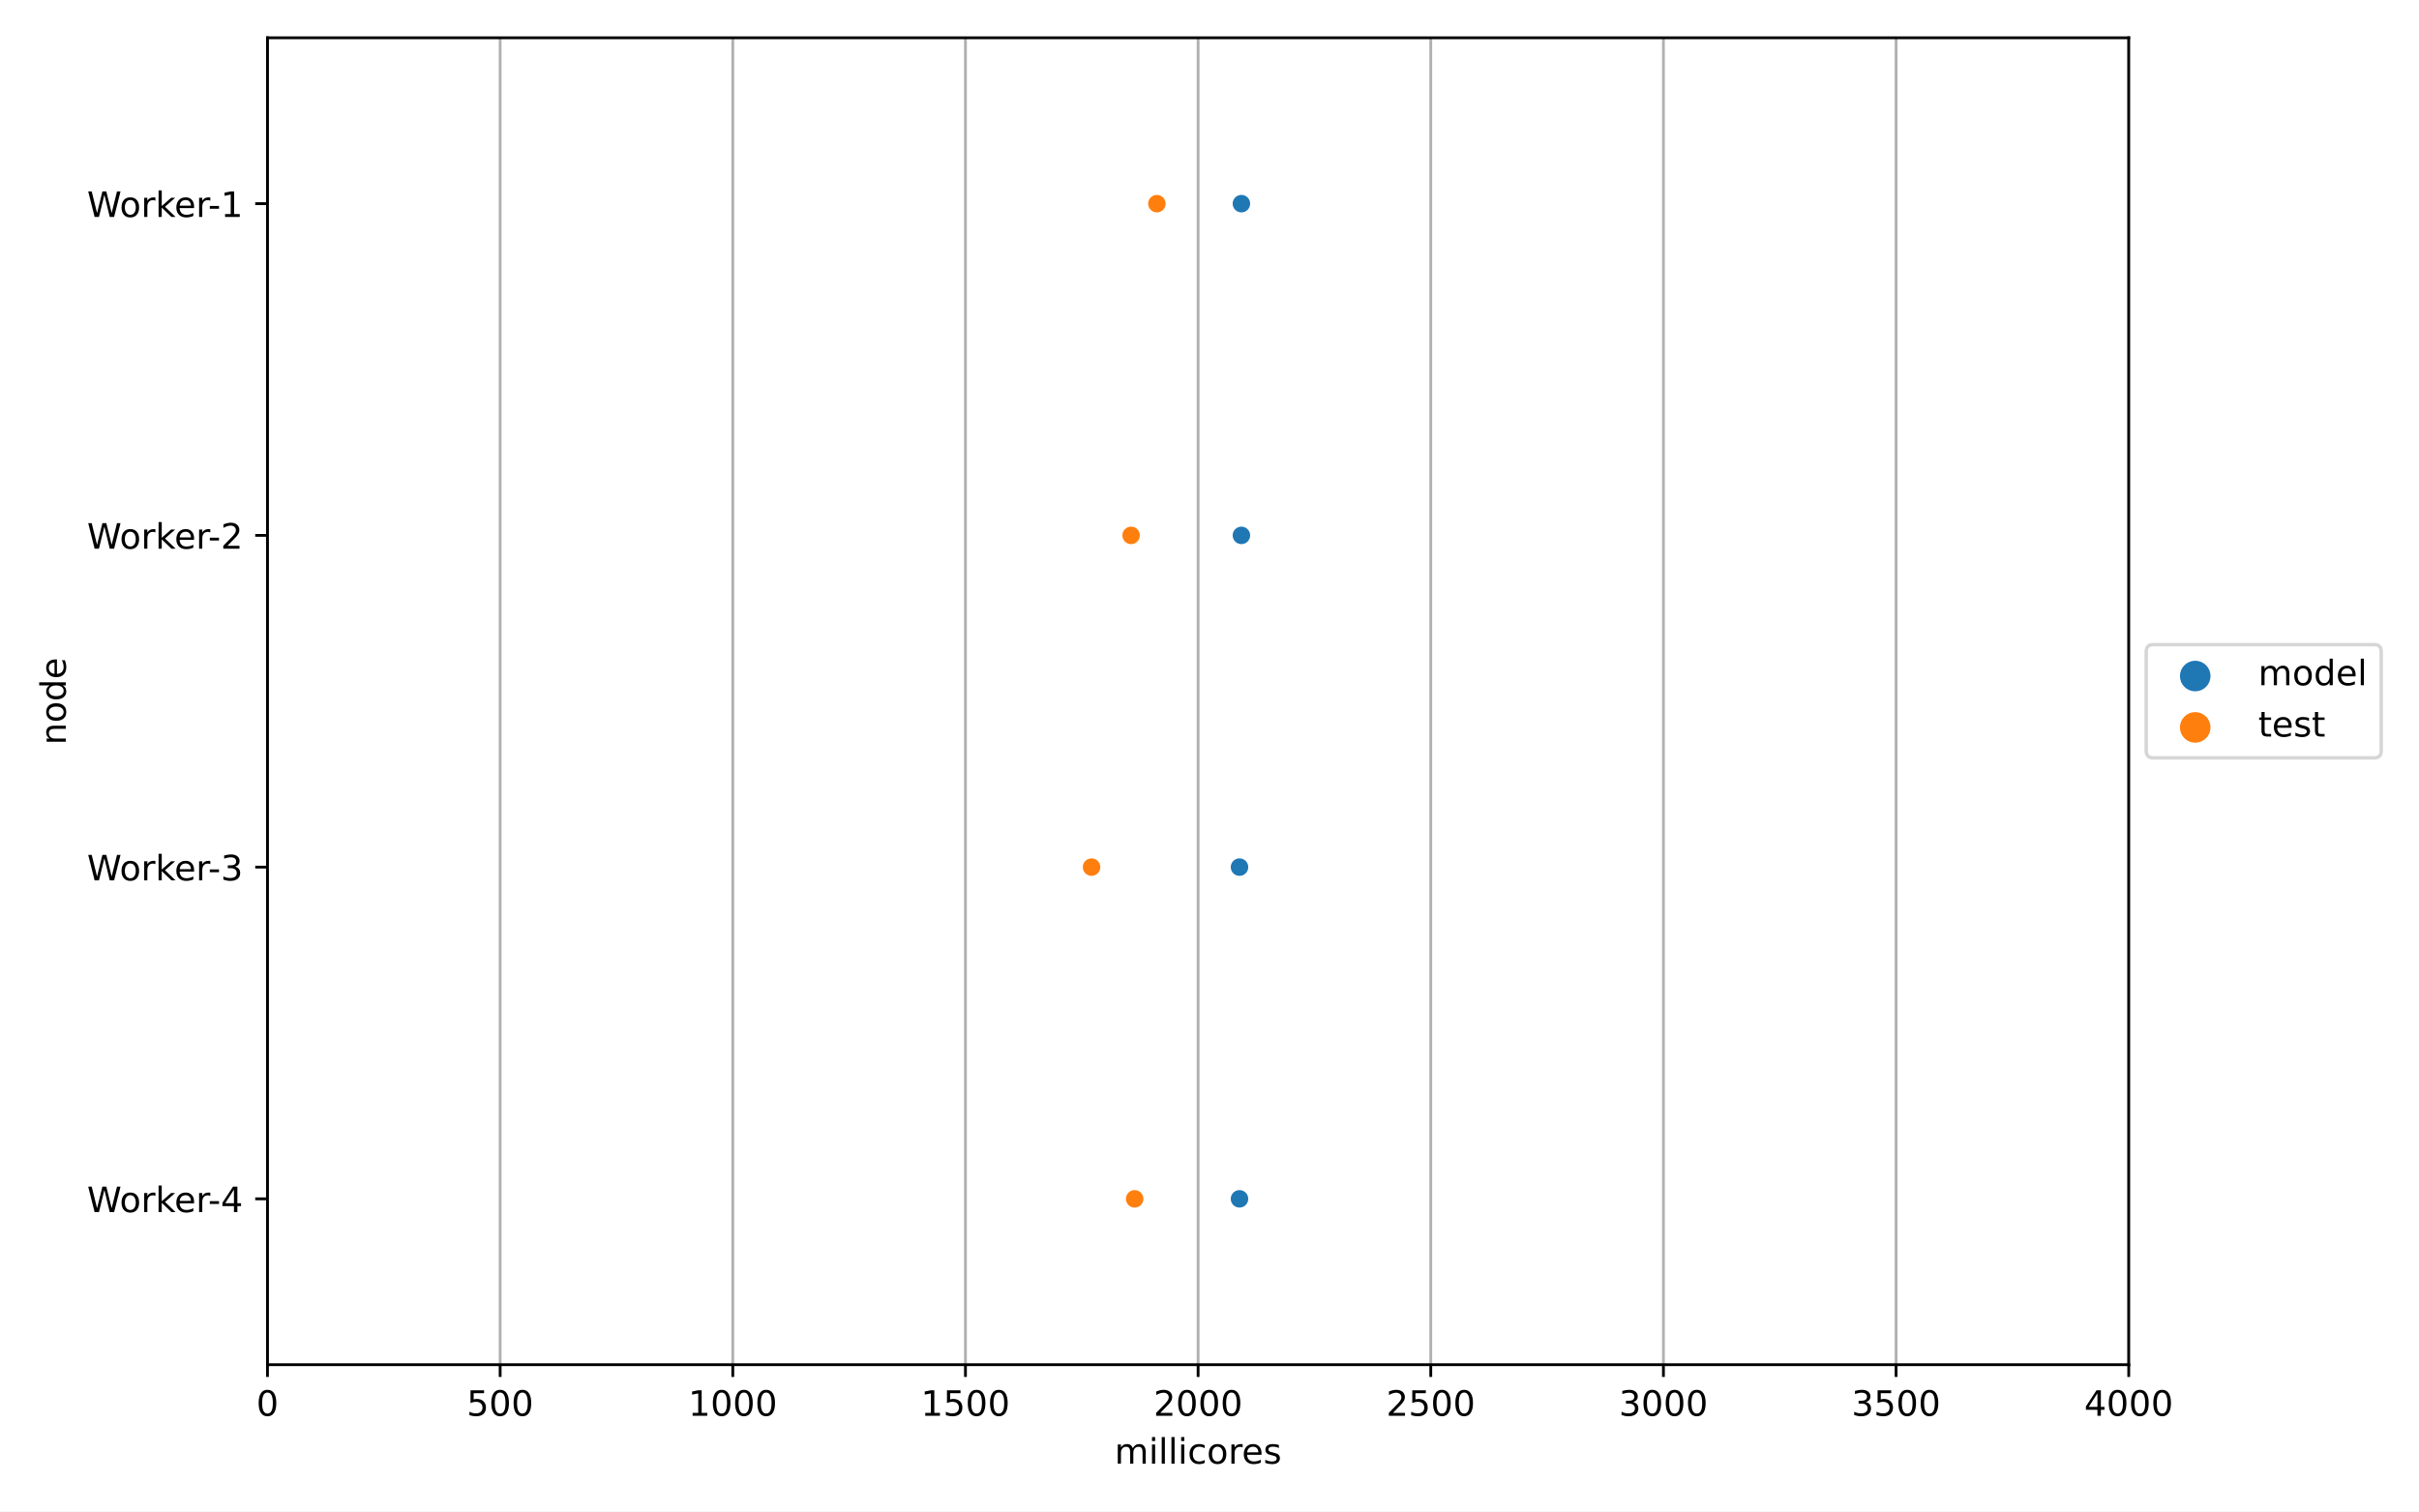
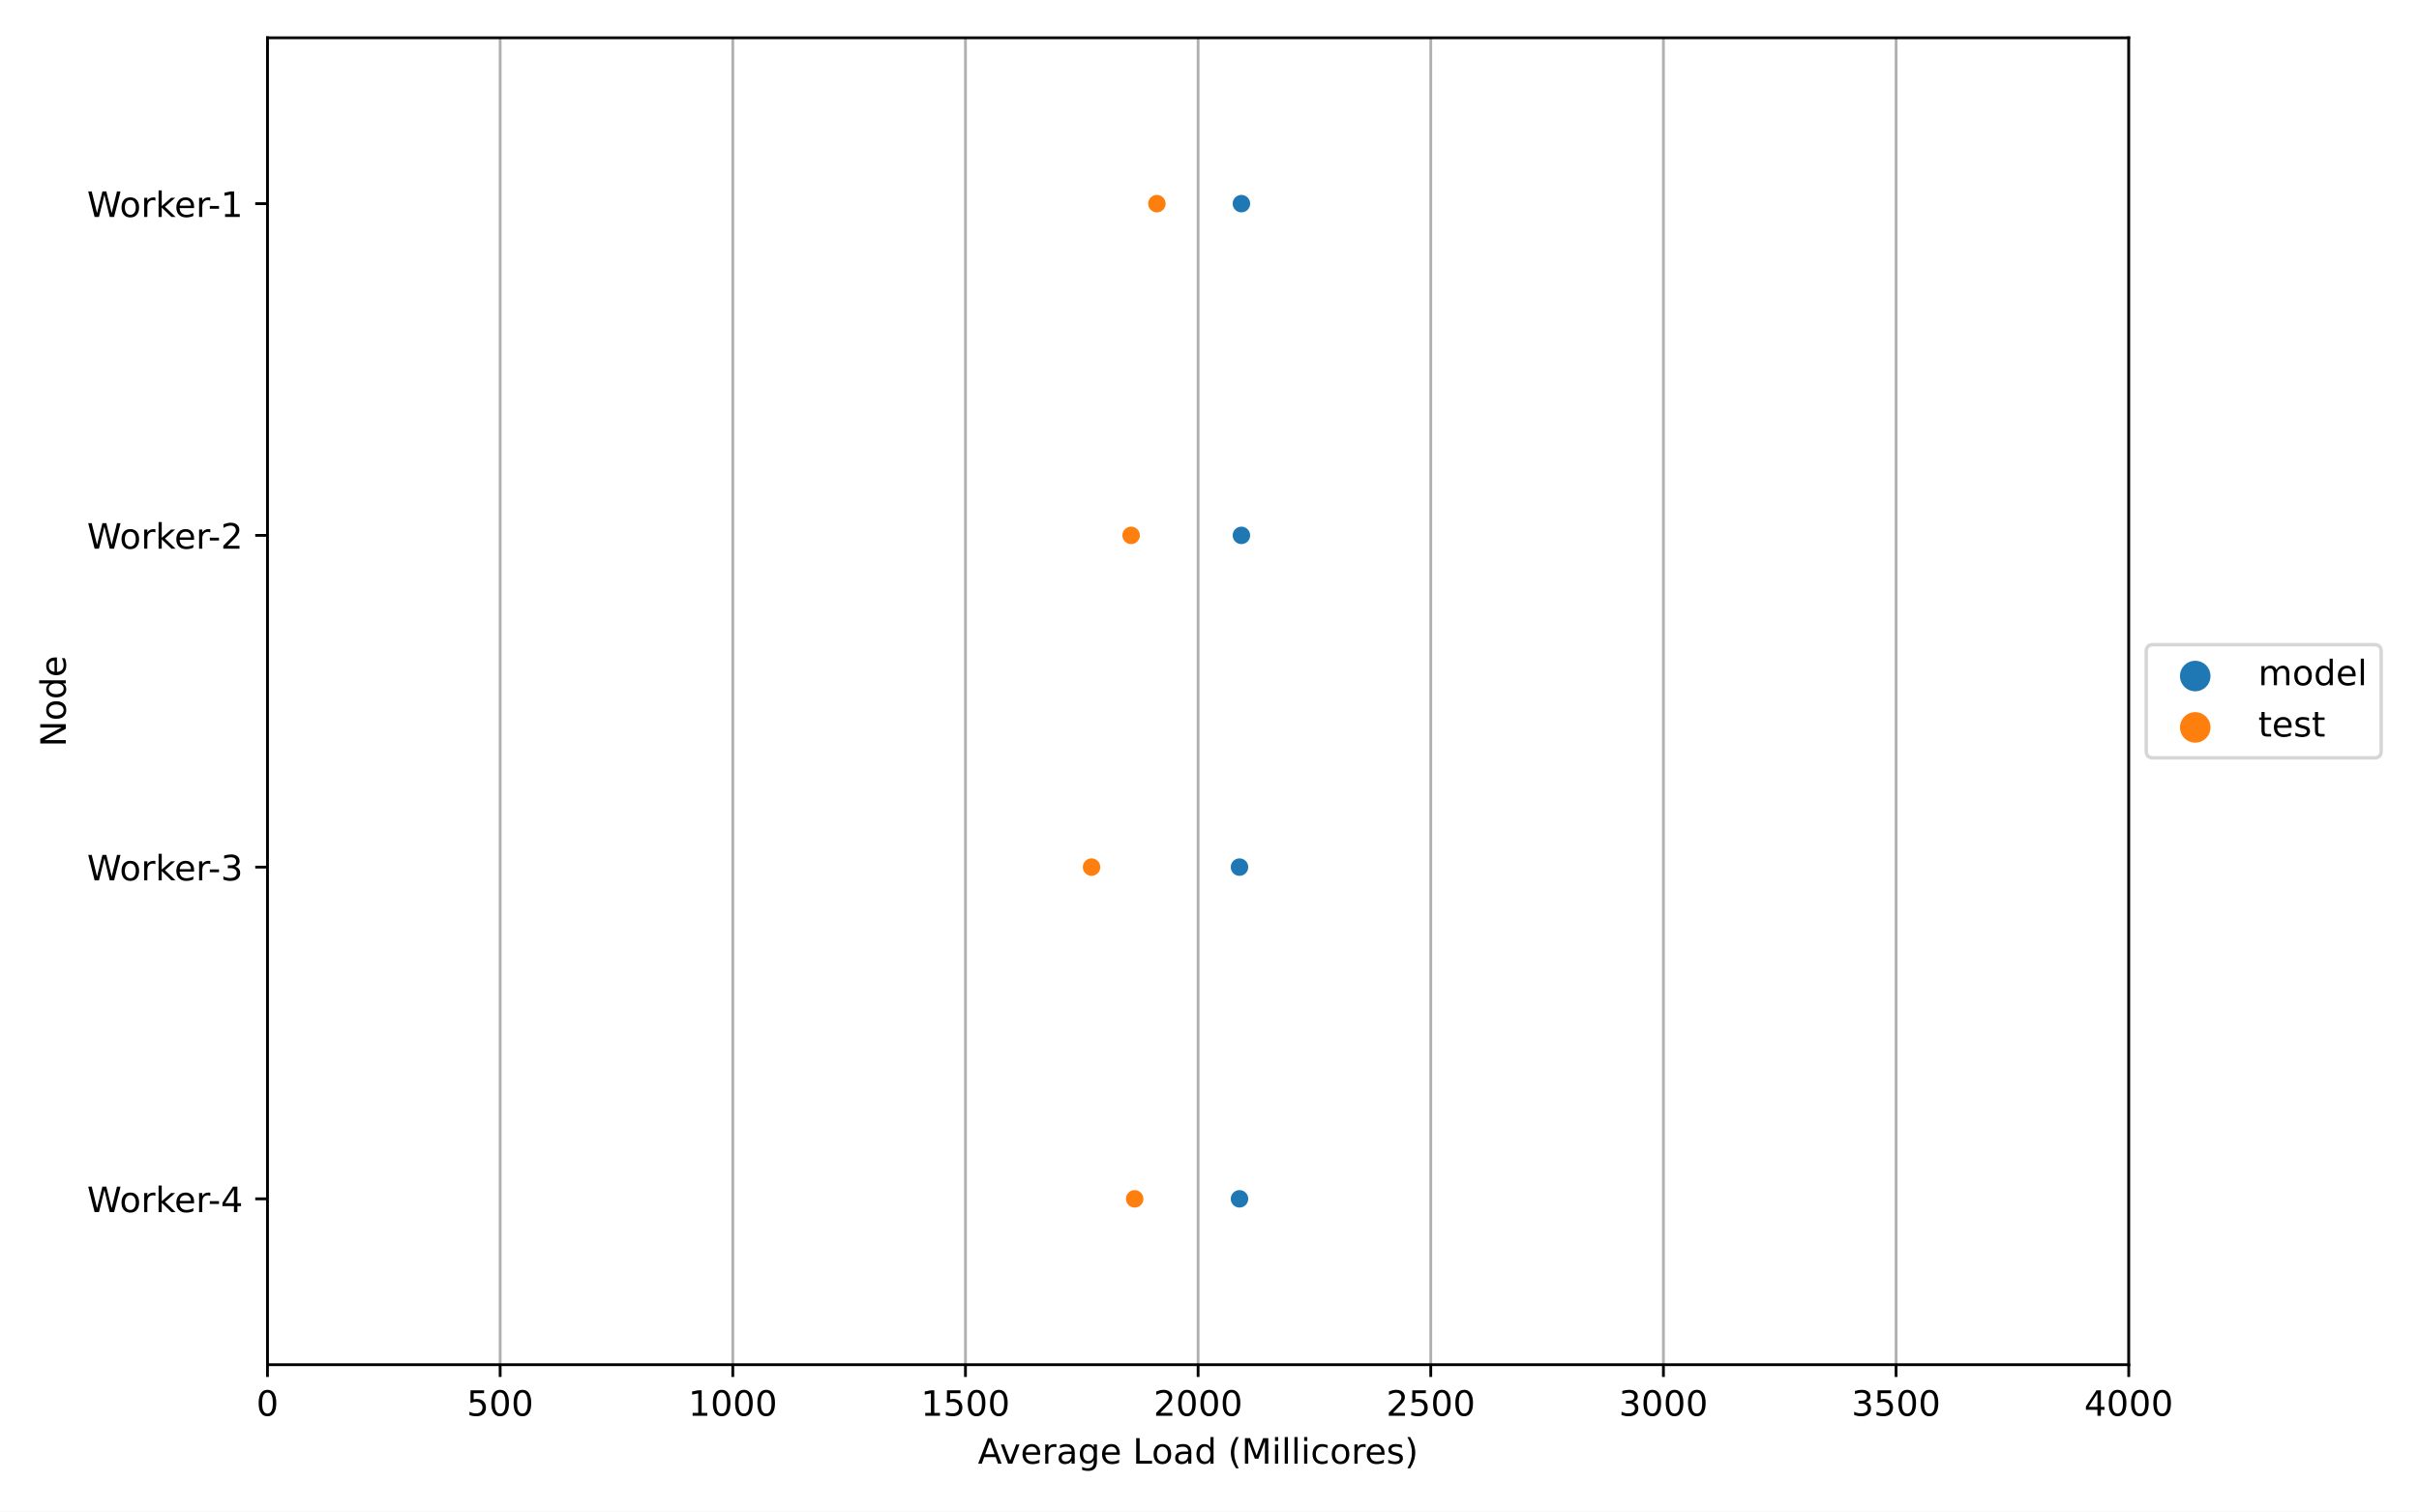
<svg xmlns="http://www.w3.org/2000/svg" xmlns:xlink="http://www.w3.org/1999/xlink" height="432pt" version="1.1" viewBox="0 0 691.2 432" width="691.2pt">
  <defs>
    <style type="text/css">*{stroke-linecap:butt;stroke-linejoin:round;}</style>
  </defs>
  <g id="figure_1">
    <g id="patch_1">
      <path d="M 0 432  L 691.2 432  L 691.2 0  L 0 0  z " style="fill:#ffffff;" />
    </g>
    <g id="axes_1">
      <g id="patch_2">
        <path d="M 76.43 390.04  L 608.26 390.04  L 608.26 10.8  L 76.43 10.8  z " style="fill:#ffffff;" />
      </g>
      <g id="PathCollection_1" />
      <g id="PathCollection_2" />
      <g id="matplotlib.axis_1">
        <g id="xtick_1">
          <g id="line2d_1">
-             <path clip-path="url(#p67d170b272)" d="M 76.43 390.04  L 76.43 10.8  " style="fill:none;stroke:#b0b0b0;stroke-linecap:square;stroke-width:0.8;" />
+             <path clip-path="url(#p20e37e5399)" d="M 76.43 390.04  L 76.43 10.8  " style="fill:none;stroke:#b0b0b0;stroke-linecap:square;stroke-width:0.8;" />
          </g>
          <g id="line2d_2">
            <defs>
-               <path d="M 0 0  L 0 3.5  " id="m9ea36a307b" style="stroke:#000000;stroke-width:0.8;" />
-             </defs>
-             <g>
-               <use style="stroke:#000000;stroke-width:0.8;" x="76.43" xlink:href="#m9ea36a307b" y="390.04" />
+               <path d="M 0 0  L 0 3.5  " id="m01fffcc2cb" style="stroke:#000000;stroke-width:0.8;" />
+             </defs>
+             <g>
+               <use style="stroke:#000000;stroke-width:0.8;" x="76.43" xlink:href="#m01fffcc2cb" y="390.04" />
            </g>
          </g>
          <g id="text_1">
            <g transform="translate(73.24875 404.6384)scale(0.1 -0.1)">
              <defs>
                <path d="M 31.781 66.406  Q 24.172 66.406 20.328 58.906  Q 16.5 51.422 16.5 36.375  Q 16.5 21.391 20.328 13.891  Q 24.172 6.391 31.781 6.391  Q 39.453 6.391 43.281 13.891  Q 47.125 21.391 47.125 36.375  Q 47.125 51.422 43.281 58.906  Q 39.453 66.406 31.781 66.406  z M 31.781 74.219  Q 44.047 74.219 50.516 64.516  Q 56.984 54.828 56.984 36.375  Q 56.984 17.969 50.516 8.266  Q 44.047 -1.422 31.781 -1.422  Q 19.531 -1.422 13.062 8.266  Q 6.594 17.969 6.594 36.375  Q 6.594 54.828 13.062 64.516  Q 19.531 74.219 31.781 74.219  z " id="DejaVuSans-48" />
              </defs>
              <use xlink:href="#DejaVuSans-48" />
            </g>
          </g>
        </g>
        <g id="xtick_2">
          <g id="line2d_3">
-             <path clip-path="url(#p67d170b272)" d="M 142.909 390.04  L 142.909 10.8  " style="fill:none;stroke:#b0b0b0;stroke-linecap:square;stroke-width:0.8;" />
+             <path clip-path="url(#p20e37e5399)" d="M 142.909 390.04  L 142.909 10.8  " style="fill:none;stroke:#b0b0b0;stroke-linecap:square;stroke-width:0.8;" />
          </g>
          <g id="line2d_4">
            <g>
-               <use style="stroke:#000000;stroke-width:0.8;" x="142.909" xlink:href="#m9ea36a307b" y="390.04" />
+               <use style="stroke:#000000;stroke-width:0.8;" x="142.909" xlink:href="#m01fffcc2cb" y="390.04" />
            </g>
          </g>
          <g id="text_2">
            <g transform="translate(133.365 404.6384)scale(0.1 -0.1)">
              <defs>
                <path d="M 10.797 72.906  L 49.516 72.906  L 49.516 64.594  L 19.828 64.594  L 19.828 46.734  Q 21.969 47.469 24.109 47.828  Q 26.266 48.188 28.422 48.188  Q 40.625 48.188 47.75 41.5  Q 54.891 34.812 54.891 23.391  Q 54.891 11.625 47.562 5.094  Q 40.234 -1.422 26.906 -1.422  Q 22.312 -1.422 17.547 -0.641  Q 12.797 0.141 7.719 1.703  L 7.719 11.625  Q 12.109 9.234 16.797 8.062  Q 21.484 6.891 26.703 6.891  Q 35.156 6.891 40.078 11.328  Q 45.016 15.766 45.016 23.391  Q 45.016 31 40.078 35.438  Q 35.156 39.891 26.703 39.891  Q 22.75 39.891 18.812 39.016  Q 14.891 38.141 10.797 36.281  z " id="DejaVuSans-53" />
              </defs>
              <use xlink:href="#DejaVuSans-53" />
              <use x="63.623" xlink:href="#DejaVuSans-48" />
              <use x="127.246" xlink:href="#DejaVuSans-48" />
            </g>
          </g>
        </g>
        <g id="xtick_3">
          <g id="line2d_5">
-             <path clip-path="url(#p67d170b272)" d="M 209.387 390.04  L 209.387 10.8  " style="fill:none;stroke:#b0b0b0;stroke-linecap:square;stroke-width:0.8;" />
+             <path clip-path="url(#p20e37e5399)" d="M 209.387 390.04  L 209.387 10.8  " style="fill:none;stroke:#b0b0b0;stroke-linecap:square;stroke-width:0.8;" />
          </g>
          <g id="line2d_6">
            <g>
-               <use style="stroke:#000000;stroke-width:0.8;" x="209.387" xlink:href="#m9ea36a307b" y="390.04" />
+               <use style="stroke:#000000;stroke-width:0.8;" x="209.387" xlink:href="#m01fffcc2cb" y="390.04" />
            </g>
          </g>
          <g id="text_3">
            <g transform="translate(196.6625 404.6384)scale(0.1 -0.1)">
              <defs>
                <path d="M 12.406 8.297  L 28.516 8.297  L 28.516 63.922  L 10.984 60.406  L 10.984 69.391  L 28.422 72.906  L 38.281 72.906  L 38.281 8.297  L 54.391 8.297  L 54.391 0  L 12.406 0  z " id="DejaVuSans-49" />
              </defs>
              <use xlink:href="#DejaVuSans-49" />
              <use x="63.623" xlink:href="#DejaVuSans-48" />
              <use x="127.246" xlink:href="#DejaVuSans-48" />
              <use x="190.869" xlink:href="#DejaVuSans-48" />
            </g>
          </g>
        </g>
        <g id="xtick_4">
          <g id="line2d_7">
-             <path clip-path="url(#p67d170b272)" d="M 275.866 390.04  L 275.866 10.8  " style="fill:none;stroke:#b0b0b0;stroke-linecap:square;stroke-width:0.8;" />
+             <path clip-path="url(#p20e37e5399)" d="M 275.866 390.04  L 275.866 10.8  " style="fill:none;stroke:#b0b0b0;stroke-linecap:square;stroke-width:0.8;" />
          </g>
          <g id="line2d_8">
            <g>
-               <use style="stroke:#000000;stroke-width:0.8;" x="275.866" xlink:href="#m9ea36a307b" y="390.04" />
+               <use style="stroke:#000000;stroke-width:0.8;" x="275.866" xlink:href="#m01fffcc2cb" y="390.04" />
            </g>
          </g>
          <g id="text_4">
            <g transform="translate(263.1413 404.6384)scale(0.1 -0.1)">
              <use xlink:href="#DejaVuSans-49" />
              <use x="63.623" xlink:href="#DejaVuSans-53" />
              <use x="127.246" xlink:href="#DejaVuSans-48" />
              <use x="190.869" xlink:href="#DejaVuSans-48" />
            </g>
          </g>
        </g>
        <g id="xtick_5">
          <g id="line2d_9">
-             <path clip-path="url(#p67d170b272)" d="M 342.345 390.04  L 342.345 10.8  " style="fill:none;stroke:#b0b0b0;stroke-linecap:square;stroke-width:0.8;" />
+             <path clip-path="url(#p20e37e5399)" d="M 342.345 390.04  L 342.345 10.8  " style="fill:none;stroke:#b0b0b0;stroke-linecap:square;stroke-width:0.8;" />
          </g>
          <g id="line2d_10">
            <g>
-               <use style="stroke:#000000;stroke-width:0.8;" x="342.345" xlink:href="#m9ea36a307b" y="390.04" />
+               <use style="stroke:#000000;stroke-width:0.8;" x="342.345" xlink:href="#m01fffcc2cb" y="390.04" />
            </g>
          </g>
          <g id="text_5">
            <g transform="translate(329.62 404.6384)scale(0.1 -0.1)">
              <defs>
                <path d="M 19.188 8.297  L 53.609 8.297  L 53.609 0  L 7.328 0  L 7.328 8.297  Q 12.938 14.109 22.625 23.891  Q 32.328 33.688 34.812 36.531  Q 39.547 41.844 41.422 45.531  Q 43.312 49.219 43.312 52.781  Q 43.312 58.594 39.234 62.25  Q 35.156 65.922 28.609 65.922  Q 23.969 65.922 18.812 64.312  Q 13.672 62.703 7.812 59.422  L 7.812 69.391  Q 13.766 71.781 18.938 73  Q 24.125 74.219 28.422 74.219  Q 39.75 74.219 46.484 68.547  Q 53.219 62.891 53.219 53.422  Q 53.219 48.922 51.531 44.891  Q 49.859 40.875 45.406 35.406  Q 44.188 33.984 37.641 27.219  Q 31.109 20.453 19.188 8.297  z " id="DejaVuSans-50" />
              </defs>
              <use xlink:href="#DejaVuSans-50" />
              <use x="63.623" xlink:href="#DejaVuSans-48" />
              <use x="127.246" xlink:href="#DejaVuSans-48" />
              <use x="190.869" xlink:href="#DejaVuSans-48" />
            </g>
          </g>
        </g>
        <g id="xtick_6">
          <g id="line2d_11">
-             <path clip-path="url(#p67d170b272)" d="M 408.824 390.04  L 408.824 10.8  " style="fill:none;stroke:#b0b0b0;stroke-linecap:square;stroke-width:0.8;" />
+             <path clip-path="url(#p20e37e5399)" d="M 408.824 390.04  L 408.824 10.8  " style="fill:none;stroke:#b0b0b0;stroke-linecap:square;stroke-width:0.8;" />
          </g>
          <g id="line2d_12">
            <g>
-               <use style="stroke:#000000;stroke-width:0.8;" x="408.824" xlink:href="#m9ea36a307b" y="390.04" />
+               <use style="stroke:#000000;stroke-width:0.8;" x="408.824" xlink:href="#m01fffcc2cb" y="390.04" />
            </g>
          </g>
          <g id="text_6">
            <g transform="translate(396.0987 404.6384)scale(0.1 -0.1)">
              <use xlink:href="#DejaVuSans-50" />
              <use x="63.623" xlink:href="#DejaVuSans-53" />
              <use x="127.246" xlink:href="#DejaVuSans-48" />
              <use x="190.869" xlink:href="#DejaVuSans-48" />
            </g>
          </g>
        </g>
        <g id="xtick_7">
          <g id="line2d_13">
-             <path clip-path="url(#p67d170b272)" d="M 475.303 390.04  L 475.303 10.8  " style="fill:none;stroke:#b0b0b0;stroke-linecap:square;stroke-width:0.8;" />
+             <path clip-path="url(#p20e37e5399)" d="M 475.303 390.04  L 475.303 10.8  " style="fill:none;stroke:#b0b0b0;stroke-linecap:square;stroke-width:0.8;" />
          </g>
          <g id="line2d_14">
            <g>
-               <use style="stroke:#000000;stroke-width:0.8;" x="475.303" xlink:href="#m9ea36a307b" y="390.04" />
+               <use style="stroke:#000000;stroke-width:0.8;" x="475.303" xlink:href="#m01fffcc2cb" y="390.04" />
            </g>
          </g>
          <g id="text_7">
            <g transform="translate(462.5775 404.6384)scale(0.1 -0.1)">
              <defs>
                <path d="M 40.578 39.312  Q 47.656 37.797 51.625 33  Q 55.609 28.219 55.609 21.188  Q 55.609 10.406 48.188 4.484  Q 40.766 -1.422 27.094 -1.422  Q 22.516 -1.422 17.656 -0.516  Q 12.797 0.391 7.625 2.203  L 7.625 11.719  Q 11.719 9.328 16.594 8.109  Q 21.484 6.891 26.812 6.891  Q 36.078 6.891 40.938 10.547  Q 45.797 14.203 45.797 21.188  Q 45.797 27.641 41.281 31.266  Q 36.766 34.906 28.719 34.906  L 20.219 34.906  L 20.219 43.016  L 29.109 43.016  Q 36.375 43.016 40.234 45.922  Q 44.094 48.828 44.094 54.297  Q 44.094 59.906 40.109 62.906  Q 36.141 65.922 28.719 65.922  Q 24.656 65.922 20.016 65.031  Q 15.375 64.156 9.812 62.312  L 9.812 71.094  Q 15.438 72.656 20.344 73.438  Q 25.25 74.219 29.594 74.219  Q 40.828 74.219 47.359 69.109  Q 53.906 64.016 53.906 55.328  Q 53.906 49.266 50.438 45.094  Q 46.969 40.922 40.578 39.312  z " id="DejaVuSans-51" />
              </defs>
              <use xlink:href="#DejaVuSans-51" />
              <use x="63.623" xlink:href="#DejaVuSans-48" />
              <use x="127.246" xlink:href="#DejaVuSans-48" />
              <use x="190.869" xlink:href="#DejaVuSans-48" />
            </g>
          </g>
        </g>
        <g id="xtick_8">
          <g id="line2d_15">
-             <path clip-path="url(#p67d170b272)" d="M 541.781 390.04  L 541.781 10.8  " style="fill:none;stroke:#b0b0b0;stroke-linecap:square;stroke-width:0.8;" />
+             <path clip-path="url(#p20e37e5399)" d="M 541.781 390.04  L 541.781 10.8  " style="fill:none;stroke:#b0b0b0;stroke-linecap:square;stroke-width:0.8;" />
          </g>
          <g id="line2d_16">
            <g>
-               <use style="stroke:#000000;stroke-width:0.8;" x="541.781" xlink:href="#m9ea36a307b" y="390.04" />
+               <use style="stroke:#000000;stroke-width:0.8;" x="541.781" xlink:href="#m01fffcc2cb" y="390.04" />
            </g>
          </g>
          <g id="text_8">
            <g transform="translate(529.0562 404.6384)scale(0.1 -0.1)">
              <use xlink:href="#DejaVuSans-51" />
              <use x="63.623" xlink:href="#DejaVuSans-53" />
              <use x="127.246" xlink:href="#DejaVuSans-48" />
              <use x="190.869" xlink:href="#DejaVuSans-48" />
            </g>
          </g>
        </g>
        <g id="xtick_9">
          <g id="line2d_17">
-             <path clip-path="url(#p67d170b272)" d="M 608.26 390.04  L 608.26 10.8  " style="fill:none;stroke:#b0b0b0;stroke-linecap:square;stroke-width:0.8;" />
+             <path clip-path="url(#p20e37e5399)" d="M 608.26 390.04  L 608.26 10.8  " style="fill:none;stroke:#b0b0b0;stroke-linecap:square;stroke-width:0.8;" />
          </g>
          <g id="line2d_18">
            <g>
-               <use style="stroke:#000000;stroke-width:0.8;" x="608.26" xlink:href="#m9ea36a307b" y="390.04" />
+               <use style="stroke:#000000;stroke-width:0.8;" x="608.26" xlink:href="#m01fffcc2cb" y="390.04" />
            </g>
          </g>
          <g id="text_9">
            <g transform="translate(595.535 404.6384)scale(0.1 -0.1)">
              <defs>
                <path d="M 37.797 64.312  L 12.891 25.391  L 37.797 25.391  z M 35.203 72.906  L 47.609 72.906  L 47.609 25.391  L 58.016 25.391  L 58.016 17.188  L 47.609 17.188  L 47.609 0  L 37.797 0  L 37.797 17.188  L 4.891 17.188  L 4.891 26.703  z " id="DejaVuSans-52" />
              </defs>
              <use xlink:href="#DejaVuSans-52" />
              <use x="63.623" xlink:href="#DejaVuSans-48" />
              <use x="127.246" xlink:href="#DejaVuSans-48" />
              <use x="190.869" xlink:href="#DejaVuSans-48" />
            </g>
          </g>
        </g>
        <g id="text_10">
-           <g transform="translate(318.4856 418.3166)scale(0.1 -0.1)">
-             <defs>
-               <path d="M 52 44.188  Q 55.375 50.25 60.062 53.125  Q 64.75 56 71.094 56  Q 79.641 56 84.281 50.016  Q 88.922 44.047 88.922 33.016  L 88.922 0  L 79.891 0  L 79.891 32.719  Q 79.891 40.578 77.094 44.375  Q 74.312 48.188 68.609 48.188  Q 61.625 48.188 57.562 43.547  Q 53.516 38.922 53.516 30.906  L 53.516 0  L 44.484 0  L 44.484 32.719  Q 44.484 40.625 41.703 44.406  Q 38.922 48.188 33.109 48.188  Q 26.219 48.188 22.156 43.531  Q 18.109 38.875 18.109 30.906  L 18.109 0  L 9.078 0  L 9.078 54.688  L 18.109 54.688  L 18.109 46.188  Q 21.188 51.219 25.484 53.609  Q 29.781 56 35.688 56  Q 41.656 56 45.828 52.969  Q 50 49.953 52 44.188  z " id="DejaVuSans-109" />
+           <g transform="translate(279.4333 418.3166)scale(0.1 -0.1)">
+             <defs>
+               <path d="M 34.188 63.188  L 20.797 26.906  L 47.609 26.906  z M 28.609 72.906  L 39.797 72.906  L 67.578 0  L 57.328 0  L 50.688 18.703  L 17.828 18.703  L 11.188 0  L 0.781 0  z " id="DejaVuSans-65" />
+               <path d="M 2.984 54.688  L 12.5 54.688  L 29.594 8.797  L 46.688 54.688  L 56.203 54.688  L 35.688 0  L 23.484 0  z " id="DejaVuSans-118" />
+               <path d="M 56.203 29.594  L 56.203 25.203  L 14.891 25.203  Q 15.484 15.922 20.484 11.062  Q 25.484 6.203 34.422 6.203  Q 39.594 6.203 44.453 7.469  Q 49.312 8.734 54.109 11.281  L 54.109 2.781  Q 49.266 0.734 44.188 -0.344  Q 39.109 -1.422 33.891 -1.422  Q 20.797 -1.422 13.156 6.188  Q 5.516 13.812 5.516 26.812  Q 5.516 40.234 12.766 48.109  Q 20.016 56 32.328 56  Q 43.359 56 49.781 48.891  Q 56.203 41.797 56.203 29.594  z M 47.219 32.234  Q 47.125 39.594 43.094 43.984  Q 39.062 48.391 32.422 48.391  Q 24.906 48.391 20.391 44.141  Q 15.875 39.891 15.188 32.172  z " id="DejaVuSans-101" />
+               <path d="M 41.109 46.297  Q 39.594 47.172 37.812 47.578  Q 36.031 48 33.891 48  Q 26.266 48 22.188 43.047  Q 18.109 38.094 18.109 28.812  L 18.109 0  L 9.078 0  L 9.078 54.688  L 18.109 54.688  L 18.109 46.188  Q 20.953 51.172 25.484 53.578  Q 30.031 56 36.531 56  Q 37.453 56 38.578 55.875  Q 39.703 55.766 41.062 55.516  z " id="DejaVuSans-114" />
+               <path d="M 34.281 27.484  Q 23.391 27.484 19.188 25  Q 14.984 22.516 14.984 16.5  Q 14.984 11.719 18.141 8.906  Q 21.297 6.109 26.703 6.109  Q 34.188 6.109 38.703 11.406  Q 43.219 16.703 43.219 25.484  L 43.219 27.484  z M 52.203 31.203  L 52.203 0  L 43.219 0  L 43.219 8.297  Q 40.141 3.328 35.547 0.953  Q 30.953 -1.422 24.312 -1.422  Q 15.922 -1.422 10.953 3.297  Q 6 8.016 6 15.922  Q 6 25.141 12.172 29.828  Q 18.359 34.516 30.609 34.516  L 43.219 34.516  L 43.219 35.406  Q 43.219 41.609 39.141 45  Q 35.062 48.391 27.688 48.391  Q 23 48.391 18.547 47.266  Q 14.109 46.141 10.016 43.891  L 10.016 52.203  Q 14.938 54.109 19.578 55.047  Q 24.219 56 28.609 56  Q 40.484 56 46.344 49.844  Q 52.203 43.703 52.203 31.203  z " id="DejaVuSans-97" />
+               <path d="M 45.406 27.984  Q 45.406 37.75 41.375 43.109  Q 37.359 48.484 30.078 48.484  Q 22.859 48.484 18.828 43.109  Q 14.797 37.75 14.797 27.984  Q 14.797 18.266 18.828 12.891  Q 22.859 7.516 30.078 7.516  Q 37.359 7.516 41.375 12.891  Q 45.406 18.266 45.406 27.984  z M 54.391 6.781  Q 54.391 -7.172 48.188 -13.984  Q 42 -20.797 29.203 -20.797  Q 24.469 -20.797 20.266 -20.094  Q 16.062 -19.391 12.109 -17.922  L 12.109 -9.188  Q 16.062 -11.328 19.922 -12.344  Q 23.781 -13.375 27.781 -13.375  Q 36.625 -13.375 41.016 -8.766  Q 45.406 -4.156 45.406 5.172  L 45.406 9.625  Q 42.625 4.781 38.281 2.391  Q 33.938 0 27.875 0  Q 17.828 0 11.672 7.656  Q 5.516 15.328 5.516 27.984  Q 5.516 40.672 11.672 48.328  Q 17.828 56 27.875 56  Q 33.938 56 38.281 53.609  Q 42.625 51.219 45.406 46.391  L 45.406 54.688  L 54.391 54.688  z " id="DejaVuSans-103" />
+               <path id="DejaVuSans-32" />
+               <path d="M 9.812 72.906  L 19.672 72.906  L 19.672 8.297  L 55.172 8.297  L 55.172 0  L 9.812 0  z " id="DejaVuSans-76" />
+               <path d="M 30.609 48.391  Q 23.391 48.391 19.188 42.75  Q 14.984 37.109 14.984 27.297  Q 14.984 17.484 19.156 11.844  Q 23.344 6.203 30.609 6.203  Q 37.797 6.203 41.984 11.859  Q 46.188 17.531 46.188 27.297  Q 46.188 37.016 41.984 42.703  Q 37.797 48.391 30.609 48.391  z M 30.609 56  Q 42.328 56 49.016 48.375  Q 55.719 40.766 55.719 27.297  Q 55.719 13.875 49.016 6.219  Q 42.328 -1.422 30.609 -1.422  Q 18.844 -1.422 12.172 6.219  Q 5.516 13.875 5.516 27.297  Q 5.516 40.766 12.172 48.375  Q 18.844 56 30.609 56  z " id="DejaVuSans-111" />
+               <path d="M 45.406 46.391  L 45.406 75.984  L 54.391 75.984  L 54.391 0  L 45.406 0  L 45.406 8.203  Q 42.578 3.328 38.25 0.953  Q 33.938 -1.422 27.875 -1.422  Q 17.969 -1.422 11.734 6.484  Q 5.516 14.406 5.516 27.297  Q 5.516 40.188 11.734 48.094  Q 17.969 56 27.875 56  Q 33.938 56 38.25 53.625  Q 42.578 51.266 45.406 46.391  z M 14.797 27.297  Q 14.797 17.391 18.875 11.75  Q 22.953 6.109 30.078 6.109  Q 37.203 6.109 41.297 11.75  Q 45.406 17.391 45.406 27.297  Q 45.406 37.203 41.297 42.844  Q 37.203 48.484 30.078 48.484  Q 22.953 48.484 18.875 42.844  Q 14.797 37.203 14.797 27.297  z " id="DejaVuSans-100" />
+               <path d="M 31 75.875  Q 24.469 64.656 21.281 53.656  Q 18.109 42.672 18.109 31.391  Q 18.109 20.125 21.312 9.062  Q 24.516 -2 31 -13.188  L 23.188 -13.188  Q 15.875 -1.703 12.234 9.375  Q 8.594 20.453 8.594 31.391  Q 8.594 42.281 12.203 53.312  Q 15.828 64.359 23.188 75.875  z " id="DejaVuSans-40" />
+               <path d="M 9.812 72.906  L 24.516 72.906  L 43.109 23.297  L 61.812 72.906  L 76.516 72.906  L 76.516 0  L 66.891 0  L 66.891 64.016  L 48.094 14.016  L 38.188 14.016  L 19.391 64.016  L 19.391 0  L 9.812 0  z " id="DejaVuSans-77" />
              <path d="M 9.422 54.688  L 18.406 54.688  L 18.406 0  L 9.422 0  z M 9.422 75.984  L 18.406 75.984  L 18.406 64.594  L 9.422 64.594  z " id="DejaVuSans-105" />
              <path d="M 9.422 75.984  L 18.406 75.984  L 18.406 0  L 9.422 0  z " id="DejaVuSans-108" />
              <path d="M 48.781 52.594  L 48.781 44.188  Q 44.969 46.297 41.141 47.344  Q 37.312 48.391 33.406 48.391  Q 24.656 48.391 19.812 42.844  Q 14.984 37.312 14.984 27.297  Q 14.984 17.281 19.812 11.734  Q 24.656 6.203 33.406 6.203  Q 37.312 6.203 41.141 7.25  Q 44.969 8.297 48.781 10.406  L 48.781 2.094  Q 45.016 0.344 40.984 -0.531  Q 36.969 -1.422 32.422 -1.422  Q 20.062 -1.422 12.781 6.344  Q 5.516 14.109 5.516 27.297  Q 5.516 40.672 12.859 48.328  Q 20.219 56 33.016 56  Q 37.156 56 41.109 55.141  Q 45.062 54.297 48.781 52.594  z " id="DejaVuSans-99" />
-               <path d="M 30.609 48.391  Q 23.391 48.391 19.188 42.75  Q 14.984 37.109 14.984 27.297  Q 14.984 17.484 19.156 11.844  Q 23.344 6.203 30.609 6.203  Q 37.797 6.203 41.984 11.859  Q 46.188 17.531 46.188 27.297  Q 46.188 37.016 41.984 42.703  Q 37.797 48.391 30.609 48.391  z M 30.609 56  Q 42.328 56 49.016 48.375  Q 55.719 40.766 55.719 27.297  Q 55.719 13.875 49.016 6.219  Q 42.328 -1.422 30.609 -1.422  Q 18.844 -1.422 12.172 6.219  Q 5.516 13.875 5.516 27.297  Q 5.516 40.766 12.172 48.375  Q 18.844 56 30.609 56  z " id="DejaVuSans-111" />
-               <path d="M 41.109 46.297  Q 39.594 47.172 37.812 47.578  Q 36.031 48 33.891 48  Q 26.266 48 22.188 43.047  Q 18.109 38.094 18.109 28.812  L 18.109 0  L 9.078 0  L 9.078 54.688  L 18.109 54.688  L 18.109 46.188  Q 20.953 51.172 25.484 53.578  Q 30.031 56 36.531 56  Q 37.453 56 38.578 55.875  Q 39.703 55.766 41.062 55.516  z " id="DejaVuSans-114" />
-               <path d="M 56.203 29.594  L 56.203 25.203  L 14.891 25.203  Q 15.484 15.922 20.484 11.062  Q 25.484 6.203 34.422 6.203  Q 39.594 6.203 44.453 7.469  Q 49.312 8.734 54.109 11.281  L 54.109 2.781  Q 49.266 0.734 44.188 -0.344  Q 39.109 -1.422 33.891 -1.422  Q 20.797 -1.422 13.156 6.188  Q 5.516 13.812 5.516 26.812  Q 5.516 40.234 12.766 48.109  Q 20.016 56 32.328 56  Q 43.359 56 49.781 48.891  Q 56.203 41.797 56.203 29.594  z M 47.219 32.234  Q 47.125 39.594 43.094 43.984  Q 39.062 48.391 32.422 48.391  Q 24.906 48.391 20.391 44.141  Q 15.875 39.891 15.188 32.172  z " id="DejaVuSans-101" />
              <path d="M 44.281 53.078  L 44.281 44.578  Q 40.484 46.531 36.375 47.5  Q 32.281 48.484 27.875 48.484  Q 21.188 48.484 17.844 46.438  Q 14.5 44.391 14.5 40.281  Q 14.5 37.156 16.891 35.375  Q 19.281 33.594 26.516 31.984  L 29.594 31.297  Q 39.156 29.25 43.188 25.516  Q 47.219 21.781 47.219 15.094  Q 47.219 7.469 41.188 3.016  Q 35.156 -1.422 24.609 -1.422  Q 20.219 -1.422 15.453 -0.562  Q 10.688 0.297 5.422 2  L 5.422 11.281  Q 10.406 8.688 15.234 7.391  Q 20.062 6.109 24.812 6.109  Q 31.156 6.109 34.562 8.281  Q 37.984 10.453 37.984 14.406  Q 37.984 18.062 35.516 20.016  Q 33.062 21.969 24.703 23.781  L 21.578 24.516  Q 13.234 26.266 9.516 29.906  Q 5.812 33.547 5.812 39.891  Q 5.812 47.609 11.281 51.797  Q 16.75 56 26.812 56  Q 31.781 56 36.172 55.266  Q 40.578 54.547 44.281 53.078  z " id="DejaVuSans-115" />
-             </defs>
-             <use xlink:href="#DejaVuSans-109" />
-             <use x="97.412" xlink:href="#DejaVuSans-105" />
-             <use x="125.195" xlink:href="#DejaVuSans-108" />
-             <use x="152.979" xlink:href="#DejaVuSans-108" />
-             <use x="180.762" xlink:href="#DejaVuSans-105" />
-             <use x="208.545" xlink:href="#DejaVuSans-99" />
-             <use x="263.525" xlink:href="#DejaVuSans-111" />
-             <use x="324.707" xlink:href="#DejaVuSans-114" />
-             <use x="363.57" xlink:href="#DejaVuSans-101" />
-             <use x="425.094" xlink:href="#DejaVuSans-115" />
+               <path d="M 8.016 75.875  L 15.828 75.875  Q 23.141 64.359 26.781 53.312  Q 30.422 42.281 30.422 31.391  Q 30.422 20.453 26.781 9.375  Q 23.141 -1.703 15.828 -13.188  L 8.016 -13.188  Q 14.5 -2 17.703 9.062  Q 20.906 20.125 20.906 31.391  Q 20.906 42.672 17.703 53.656  Q 14.5 64.656 8.016 75.875  z " id="DejaVuSans-41" />
+             </defs>
+             <use xlink:href="#DejaVuSans-65" />
+             <use x="62.533" xlink:href="#DejaVuSans-118" />
+             <use x="121.713" xlink:href="#DejaVuSans-101" />
+             <use x="183.236" xlink:href="#DejaVuSans-114" />
+             <use x="224.35" xlink:href="#DejaVuSans-97" />
+             <use x="285.629" xlink:href="#DejaVuSans-103" />
+             <use x="349.105" xlink:href="#DejaVuSans-101" />
+             <use x="410.629" xlink:href="#DejaVuSans-32" />
+             <use x="442.416" xlink:href="#DejaVuSans-76" />
+             <use x="496.379" xlink:href="#DejaVuSans-111" />
+             <use x="557.561" xlink:href="#DejaVuSans-97" />
+             <use x="618.84" xlink:href="#DejaVuSans-100" />
+             <use x="682.316" xlink:href="#DejaVuSans-32" />
+             <use x="714.104" xlink:href="#DejaVuSans-40" />
+             <use x="753.117" xlink:href="#DejaVuSans-77" />
+             <use x="839.396" xlink:href="#DejaVuSans-105" />
+             <use x="867.18" xlink:href="#DejaVuSans-108" />
+             <use x="894.963" xlink:href="#DejaVuSans-108" />
+             <use x="922.746" xlink:href="#DejaVuSans-105" />
+             <use x="950.529" xlink:href="#DejaVuSans-99" />
+             <use x="1005.51" xlink:href="#DejaVuSans-111" />
+             <use x="1066.691" xlink:href="#DejaVuSans-114" />
+             <use x="1105.555" xlink:href="#DejaVuSans-101" />
+             <use x="1167.078" xlink:href="#DejaVuSans-115" />
+             <use x="1219.178" xlink:href="#DejaVuSans-41" />
          </g>
        </g>
      </g>
      <g id="matplotlib.axis_2">
        <g id="ytick_1">
          <g id="line2d_19">
            <defs>
-               <path d="M 0 0  L -3.5 0  " id="m9019595dfc" style="stroke:#000000;stroke-width:0.8;" />
-             </defs>
-             <g>
-               <use style="stroke:#000000;stroke-width:0.8;" x="76.43" xlink:href="#m9019595dfc" y="58.205" />
+               <path d="M 0 0  L -3.5 0  " id="mb5b6dcdfea" style="stroke:#000000;stroke-width:0.8;" />
+             </defs>
+             <g>
+               <use style="stroke:#000000;stroke-width:0.8;" x="76.43" xlink:href="#mb5b6dcdfea" y="58.205" />
            </g>
          </g>
          <g id="text_11">
            <g transform="translate(24.87531 62.00422)scale(0.1 -0.1)">
              <defs>
                <path d="M 3.328 72.906  L 13.281 72.906  L 28.609 11.281  L 43.891 72.906  L 54.984 72.906  L 70.312 11.281  L 85.594 72.906  L 95.609 72.906  L 77.297 0  L 64.891 0  L 49.516 63.281  L 33.984 0  L 21.578 0  z " id="DejaVuSans-87" />
                <path d="M 9.078 75.984  L 18.109 75.984  L 18.109 31.109  L 44.922 54.688  L 56.391 54.688  L 27.391 29.109  L 57.625 0  L 45.906 0  L 18.109 26.703  L 18.109 0  L 9.078 0  z " id="DejaVuSans-107" />
                <path d="M 4.891 31.391  L 31.203 31.391  L 31.203 23.391  L 4.891 23.391  z " id="DejaVuSans-45" />
              </defs>
              <use xlink:href="#DejaVuSans-87" />
              <use x="93.002" xlink:href="#DejaVuSans-111" />
              <use x="154.184" xlink:href="#DejaVuSans-114" />
              <use x="195.297" xlink:href="#DejaVuSans-107" />
              <use x="249.582" xlink:href="#DejaVuSans-101" />
              <use x="311.105" xlink:href="#DejaVuSans-114" />
              <use x="345.844" xlink:href="#DejaVuSans-45" />
              <use x="381.928" xlink:href="#DejaVuSans-49" />
            </g>
          </g>
        </g>
        <g id="ytick_2">
          <g id="line2d_20">
            <g>
-               <use style="stroke:#000000;stroke-width:0.8;" x="76.43" xlink:href="#m9019595dfc" y="153.015" />
+               <use style="stroke:#000000;stroke-width:0.8;" x="76.43" xlink:href="#mb5b6dcdfea" y="153.015" />
            </g>
          </g>
          <g id="text_12">
            <g transform="translate(24.87531 156.8142)scale(0.1 -0.1)">
              <use xlink:href="#DejaVuSans-87" />
              <use x="93.002" xlink:href="#DejaVuSans-111" />
              <use x="154.184" xlink:href="#DejaVuSans-114" />
              <use x="195.297" xlink:href="#DejaVuSans-107" />
              <use x="249.582" xlink:href="#DejaVuSans-101" />
              <use x="311.105" xlink:href="#DejaVuSans-114" />
              <use x="345.844" xlink:href="#DejaVuSans-45" />
              <use x="381.928" xlink:href="#DejaVuSans-50" />
            </g>
          </g>
        </g>
        <g id="ytick_3">
          <g id="line2d_21">
            <g>
-               <use style="stroke:#000000;stroke-width:0.8;" x="76.43" xlink:href="#m9019595dfc" y="247.825" />
+               <use style="stroke:#000000;stroke-width:0.8;" x="76.43" xlink:href="#mb5b6dcdfea" y="247.825" />
            </g>
          </g>
          <g id="text_13">
            <g transform="translate(24.87531 251.6242)scale(0.1 -0.1)">
              <use xlink:href="#DejaVuSans-87" />
              <use x="93.002" xlink:href="#DejaVuSans-111" />
              <use x="154.184" xlink:href="#DejaVuSans-114" />
              <use x="195.297" xlink:href="#DejaVuSans-107" />
              <use x="249.582" xlink:href="#DejaVuSans-101" />
              <use x="311.105" xlink:href="#DejaVuSans-114" />
              <use x="345.844" xlink:href="#DejaVuSans-45" />
              <use x="381.928" xlink:href="#DejaVuSans-51" />
            </g>
          </g>
        </g>
        <g id="ytick_4">
          <g id="line2d_22">
            <g>
-               <use style="stroke:#000000;stroke-width:0.8;" x="76.43" xlink:href="#m9019595dfc" y="342.635" />
+               <use style="stroke:#000000;stroke-width:0.8;" x="76.43" xlink:href="#mb5b6dcdfea" y="342.635" />
            </g>
          </g>
          <g id="text_14">
            <g transform="translate(24.87531 346.4342)scale(0.1 -0.1)">
              <use xlink:href="#DejaVuSans-87" />
              <use x="93.002" xlink:href="#DejaVuSans-111" />
              <use x="154.184" xlink:href="#DejaVuSans-114" />
              <use x="195.297" xlink:href="#DejaVuSans-107" />
              <use x="249.582" xlink:href="#DejaVuSans-101" />
              <use x="311.105" xlink:href="#DejaVuSans-114" />
              <use x="345.844" xlink:href="#DejaVuSans-45" />
              <use x="381.928" xlink:href="#DejaVuSans-52" />
            </g>
          </g>
        </g>
        <g id="text_15">
-           <g transform="translate(18.79563 212.8989)rotate(-90)scale(0.1 -0.1)">
-             <defs>
-               <path d="M 54.891 33.016  L 54.891 0  L 45.906 0  L 45.906 32.719  Q 45.906 40.484 42.875 44.328  Q 39.844 48.188 33.797 48.188  Q 26.516 48.188 22.312 43.547  Q 18.109 38.922 18.109 30.906  L 18.109 0  L 9.078 0  L 9.078 54.688  L 18.109 54.688  L 18.109 46.188  Q 21.344 51.125 25.703 53.562  Q 30.078 56 35.797 56  Q 45.219 56 50.047 50.172  Q 54.891 44.344 54.891 33.016  z " id="DejaVuSans-110" />
-               <path d="M 45.406 46.391  L 45.406 75.984  L 54.391 75.984  L 54.391 0  L 45.406 0  L 45.406 8.203  Q 42.578 3.328 38.25 0.953  Q 33.938 -1.422 27.875 -1.422  Q 17.969 -1.422 11.734 6.484  Q 5.516 14.406 5.516 27.297  Q 5.516 40.188 11.734 48.094  Q 17.969 56 27.875 56  Q 33.938 56 38.25 53.625  Q 42.578 51.266 45.406 46.391  z M 14.797 27.297  Q 14.797 17.391 18.875 11.75  Q 22.953 6.109 30.078 6.109  Q 37.203 6.109 41.297 11.75  Q 45.406 17.391 45.406 27.297  Q 45.406 37.203 41.297 42.844  Q 37.203 48.484 30.078 48.484  Q 22.953 48.484 18.875 42.844  Q 14.797 37.203 14.797 27.297  z " id="DejaVuSans-100" />
-             </defs>
-             <use xlink:href="#DejaVuSans-110" />
-             <use x="63.379" xlink:href="#DejaVuSans-111" />
-             <use x="124.561" xlink:href="#DejaVuSans-100" />
-             <use x="188.037" xlink:href="#DejaVuSans-101" />
+           <g transform="translate(18.79563 213.4708)rotate(-90)scale(0.1 -0.1)">
+             <defs>
+               <path d="M 9.812 72.906  L 23.094 72.906  L 55.422 11.922  L 55.422 72.906  L 64.984 72.906  L 64.984 0  L 51.703 0  L 19.391 60.984  L 19.391 0  L 9.812 0  z " id="DejaVuSans-78" />
+             </defs>
+             <use xlink:href="#DejaVuSans-78" />
+             <use x="74.805" xlink:href="#DejaVuSans-111" />
+             <use x="135.986" xlink:href="#DejaVuSans-100" />
+             <use x="199.463" xlink:href="#DejaVuSans-101" />
          </g>
        </g>
      </g>
      <g id="patch_3">
        <path d="M 76.43 390.04  L 76.43 10.8  " style="fill:none;stroke:#000000;stroke-linecap:square;stroke-linejoin:miter;stroke-width:0.8;" />
      </g>
      <g id="patch_4">
        <path d="M 608.26 390.04  L 608.26 10.8  " style="fill:none;stroke:#000000;stroke-linecap:square;stroke-linejoin:miter;stroke-width:0.8;" />
      </g>
      <g id="patch_5">
        <path d="M 76.43 390.04  L 608.26 390.04  " style="fill:none;stroke:#000000;stroke-linecap:square;stroke-linejoin:miter;stroke-width:0.8;" />
      </g>
      <g id="patch_6">
        <path d="M 76.43 10.8  L 608.26 10.8  " style="fill:none;stroke:#000000;stroke-linecap:square;stroke-linejoin:miter;stroke-width:0.8;" />
      </g>
      <g id="PathCollection_3">
        <defs>
-           <path d="M 0 2.5  C 0.663 2.5 1.299 2.237 1.768 1.768  C 2.237 1.299 2.5 0.663 2.5 -0  C 2.5 -0.663 2.237 -1.299 1.768 -1.768  C 1.299 -2.237 0.663 -2.5 0 -2.5  C -0.663 -2.5 -1.299 -2.237 -1.768 -1.768  C -2.237 -1.299 -2.5 -0.663 -2.5 0  C -2.5 0.663 -2.237 1.299 -1.768 1.768  C -1.299 2.237 -0.663 2.5 0 2.5  z " id="C0_0_1225713897" />
+           <path d="M 0 2.5  C 0.663 2.5 1.299 2.237 1.768 1.768  C 2.237 1.299 2.5 0.663 2.5 -0  C 2.5 -0.663 2.237 -1.299 1.768 -1.768  C 1.299 -2.237 0.663 -2.5 0 -2.5  C -0.663 -2.5 -1.299 -2.237 -1.768 -1.768  C -2.237 -1.299 -2.5 -0.663 -2.5 0  C -2.5 0.663 -2.237 1.299 -1.768 1.768  C -1.299 2.237 -0.663 2.5 0 2.5  z " id="C0_0_be2e77d673" />
        </defs>
-         <g clip-path="url(#p67d170b272)">
-           <use style="fill:#ff7f0e;" x="330.567" xlink:href="#C0_0_1225713897" y="58.205" />
-         </g>
-         <g clip-path="url(#p67d170b272)">
-           <use style="fill:#1f77b4;" x="354.716" xlink:href="#C0_0_1225713897" y="58.205" />
+         <g clip-path="url(#p20e37e5399)">
+           <use style="fill:#ff7f0e;" x="330.567" xlink:href="#C0_0_be2e77d673" y="58.205" />
+         </g>
+         <g clip-path="url(#p20e37e5399)">
+           <use style="fill:#1f77b4;" x="354.716" xlink:href="#C0_0_be2e77d673" y="58.205" />
        </g>
      </g>
      <g id="PathCollection_4">
        <defs>
-           <path d="M 0 2.5  C 0.663 2.5 1.299 2.237 1.768 1.768  C 2.237 1.299 2.5 0.663 2.5 -0  C 2.5 -0.663 2.237 -1.299 1.768 -1.768  C 1.299 -2.237 0.663 -2.5 0 -2.5  C -0.663 -2.5 -1.299 -2.237 -1.768 -1.768  C -2.237 -1.299 -2.5 -0.663 -2.5 0  C -2.5 0.663 -2.237 1.299 -1.768 1.768  C -1.299 2.237 -0.663 2.5 0 2.5  z " id="C1_0_330788a991" />
+           <path d="M 0 2.5  C 0.663 2.5 1.299 2.237 1.768 1.768  C 2.237 1.299 2.5 0.663 2.5 -0  C 2.5 -0.663 2.237 -1.299 1.768 -1.768  C 1.299 -2.237 0.663 -2.5 0 -2.5  C -0.663 -2.5 -1.299 -2.237 -1.768 -1.768  C -2.237 -1.299 -2.5 -0.663 -2.5 0  C -2.5 0.663 -2.237 1.299 -1.768 1.768  C -1.299 2.237 -0.663 2.5 0 2.5  z " id="C1_0_9910e99446" />
        </defs>
-         <g clip-path="url(#p67d170b272)">
-           <use style="fill:#ff7f0e;" x="323.199" xlink:href="#C1_0_330788a991" y="153.015" />
-         </g>
-         <g clip-path="url(#p67d170b272)">
-           <use style="fill:#1f77b4;" x="354.716" xlink:href="#C1_0_330788a991" y="153.015" />
+         <g clip-path="url(#p20e37e5399)">
+           <use style="fill:#ff7f0e;" x="323.199" xlink:href="#C1_0_9910e99446" y="153.015" />
+         </g>
+         <g clip-path="url(#p20e37e5399)">
+           <use style="fill:#1f77b4;" x="354.716" xlink:href="#C1_0_9910e99446" y="153.015" />
        </g>
      </g>
      <g id="PathCollection_5">
        <defs>
-           <path d="M 0 2.5  C 0.663 2.5 1.299 2.237 1.768 1.768  C 2.237 1.299 2.5 0.663 2.5 -0  C 2.5 -0.663 2.237 -1.299 1.768 -1.768  C 1.299 -2.237 0.663 -2.5 0 -2.5  C -0.663 -2.5 -1.299 -2.237 -1.768 -1.768  C -2.237 -1.299 -2.5 -0.663 -2.5 0  C -2.5 0.663 -2.237 1.299 -1.768 1.768  C -1.299 2.237 -0.663 2.5 0 2.5  z " id="C2_0_6b4c2edc63" />
+           <path d="M 0 2.5  C 0.663 2.5 1.299 2.237 1.768 1.768  C 2.237 1.299 2.5 0.663 2.5 -0  C 2.5 -0.663 2.237 -1.299 1.768 -1.768  C 1.299 -2.237 0.663 -2.5 0 -2.5  C -0.663 -2.5 -1.299 -2.237 -1.768 -1.768  C -2.237 -1.299 -2.5 -0.663 -2.5 0  C -2.5 0.663 -2.237 1.299 -1.768 1.768  C -1.299 2.237 -0.663 2.5 0 2.5  z " id="C2_0_3b27944e7a" />
        </defs>
-         <g clip-path="url(#p67d170b272)">
-           <use style="fill:#ff7f0e;" x="311.898" xlink:href="#C2_0_6b4c2edc63" y="247.825" />
-         </g>
-         <g clip-path="url(#p67d170b272)">
-           <use style="fill:#1f77b4;" x="354.172" xlink:href="#C2_0_6b4c2edc63" y="247.825" />
+         <g clip-path="url(#p20e37e5399)">
+           <use style="fill:#ff7f0e;" x="311.898" xlink:href="#C2_0_3b27944e7a" y="247.825" />
+         </g>
+         <g clip-path="url(#p20e37e5399)">
+           <use style="fill:#1f77b4;" x="354.172" xlink:href="#C2_0_3b27944e7a" y="247.825" />
        </g>
      </g>
      <g id="PathCollection_6">
        <defs>
-           <path d="M 0 2.5  C 0.663 2.5 1.299 2.237 1.768 1.768  C 2.237 1.299 2.5 0.663 2.5 -0  C 2.5 -0.663 2.237 -1.299 1.768 -1.768  C 1.299 -2.237 0.663 -2.5 0 -2.5  C -0.663 -2.5 -1.299 -2.237 -1.768 -1.768  C -2.237 -1.299 -2.5 -0.663 -2.5 0  C -2.5 0.663 -2.237 1.299 -1.768 1.768  C -1.299 2.237 -0.663 2.5 0 2.5  z " id="C3_0_53ce307ceb" />
+           <path d="M 0 2.5  C 0.663 2.5 1.299 2.237 1.768 1.768  C 2.237 1.299 2.5 0.663 2.5 -0  C 2.5 -0.663 2.237 -1.299 1.768 -1.768  C 1.299 -2.237 0.663 -2.5 0 -2.5  C -0.663 -2.5 -1.299 -2.237 -1.768 -1.768  C -2.237 -1.299 -2.5 -0.663 -2.5 0  C -2.5 0.663 -2.237 1.299 -1.768 1.768  C -1.299 2.237 -0.663 2.5 0 2.5  z " id="C3_0_ef7eb22ab2" />
        </defs>
-         <g clip-path="url(#p67d170b272)">
-           <use style="fill:#ff7f0e;" x="324.218" xlink:href="#C3_0_53ce307ceb" y="342.635" />
-         </g>
-         <g clip-path="url(#p67d170b272)">
-           <use style="fill:#1f77b4;" x="354.172" xlink:href="#C3_0_53ce307ceb" y="342.635" />
+         <g clip-path="url(#p20e37e5399)">
+           <use style="fill:#ff7f0e;" x="324.218" xlink:href="#C3_0_ef7eb22ab2" y="342.635" />
+         </g>
+         <g clip-path="url(#p20e37e5399)">
+           <use style="fill:#1f77b4;" x="354.172" xlink:href="#C3_0_ef7eb22ab2" y="342.635" />
        </g>
      </g>
      <g id="legend_1">
        <g id="patch_7">
          <path d="M 615.26 216.598  L 678.399 216.598  Q 680.399 216.598 680.399 214.598  L 680.399 186.242  Q 680.399 184.242 678.399 184.242  L 615.26 184.242  Q 613.26 184.242 613.26 186.242  L 613.26 214.598  Q 613.26 216.598 615.26 216.598  z " style="fill:#ffffff;opacity:0.8;stroke:#cccccc;stroke-linejoin:miter;" />
        </g>
        <g id="PathCollection_7">
          <defs>
-             <path d="M 0 3.873  C 1.027 3.873 2.012 3.465 2.739 2.739  C 3.465 2.012 3.873 1.027 3.873 0  C 3.873 -1.027 3.465 -2.012 2.739 -2.739  C 2.012 -3.465 1.027 -3.873 0 -3.873  C -1.027 -3.873 -2.012 -3.465 -2.739 -2.739  C -3.465 -2.012 -3.873 -1.027 -3.873 0  C -3.873 1.027 -3.465 2.012 -2.739 2.739  C -2.012 3.465 -1.027 3.873 0 3.873  z " id="m838513943f" style="stroke:#1f77b4;" />
+             <path d="M 0 3.873  C 1.027 3.873 2.012 3.465 2.739 2.739  C 3.465 2.012 3.873 1.027 3.873 0  C 3.873 -1.027 3.465 -2.012 2.739 -2.739  C 2.012 -3.465 1.027 -3.873 0 -3.873  C -1.027 -3.873 -2.012 -3.465 -2.739 -2.739  C -3.465 -2.012 -3.873 -1.027 -3.873 0  C -3.873 1.027 -3.465 2.012 -2.739 2.739  C -2.012 3.465 -1.027 3.873 0 3.873  z " id="m18988841cb" style="stroke:#1f77b4;" />
          </defs>
          <g>
-             <use style="fill:#1f77b4;stroke:#1f77b4;" x="627.26" xlink:href="#m838513943f" y="193.215" />
+             <use style="fill:#1f77b4;stroke:#1f77b4;" x="627.26" xlink:href="#m18988841cb" y="193.215" />
          </g>
        </g>
        <g id="text_16">
          <g transform="translate(645.26 195.8403)scale(0.1 -0.1)">
+             <defs>
+               <path d="M 52 44.188  Q 55.375 50.25 60.062 53.125  Q 64.75 56 71.094 56  Q 79.641 56 84.281 50.016  Q 88.922 44.047 88.922 33.016  L 88.922 0  L 79.891 0  L 79.891 32.719  Q 79.891 40.578 77.094 44.375  Q 74.312 48.188 68.609 48.188  Q 61.625 48.188 57.562 43.547  Q 53.516 38.922 53.516 30.906  L 53.516 0  L 44.484 0  L 44.484 32.719  Q 44.484 40.625 41.703 44.406  Q 38.922 48.188 33.109 48.188  Q 26.219 48.188 22.156 43.531  Q 18.109 38.875 18.109 30.906  L 18.109 0  L 9.078 0  L 9.078 54.688  L 18.109 54.688  L 18.109 46.188  Q 21.188 51.219 25.484 53.609  Q 29.781 56 35.688 56  Q 41.656 56 45.828 52.969  Q 50 49.953 52 44.188  z " id="DejaVuSans-109" />
+             </defs>
            <use xlink:href="#DejaVuSans-109" />
            <use x="97.412" xlink:href="#DejaVuSans-111" />
            <use x="158.594" xlink:href="#DejaVuSans-100" />
            <use x="222.07" xlink:href="#DejaVuSans-101" />
            <use x="283.594" xlink:href="#DejaVuSans-108" />
          </g>
        </g>
        <g id="PathCollection_8">
          <defs>
-             <path d="M 0 3.873  C 1.027 3.873 2.012 3.465 2.739 2.739  C 3.465 2.012 3.873 1.027 3.873 0  C 3.873 -1.027 3.465 -2.012 2.739 -2.739  C 2.012 -3.465 1.027 -3.873 0 -3.873  C -1.027 -3.873 -2.012 -3.465 -2.739 -2.739  C -3.465 -2.012 -3.873 -1.027 -3.873 0  C -3.873 1.027 -3.465 2.012 -2.739 2.739  C -2.012 3.465 -1.027 3.873 0 3.873  z " id="mdf39ac3ea6" style="stroke:#ff7f0e;" />
+             <path d="M 0 3.873  C 1.027 3.873 2.012 3.465 2.739 2.739  C 3.465 2.012 3.873 1.027 3.873 0  C 3.873 -1.027 3.465 -2.012 2.739 -2.739  C 2.012 -3.465 1.027 -3.873 0 -3.873  C -1.027 -3.873 -2.012 -3.465 -2.739 -2.739  C -3.465 -2.012 -3.873 -1.027 -3.873 0  C -3.873 1.027 -3.465 2.012 -2.739 2.739  C -2.012 3.465 -1.027 3.873 0 3.873  z " id="ma515b0d2b8" style="stroke:#ff7f0e;" />
          </defs>
          <g>
-             <use style="fill:#ff7f0e;stroke:#ff7f0e;" x="627.26" xlink:href="#mdf39ac3ea6" y="207.893" />
+             <use style="fill:#ff7f0e;stroke:#ff7f0e;" x="627.26" xlink:href="#ma515b0d2b8" y="207.893" />
          </g>
        </g>
        <g id="text_17">
          <g transform="translate(645.26 210.5184)scale(0.1 -0.1)">
            <defs>
              <path d="M 18.312 70.219  L 18.312 54.688  L 36.812 54.688  L 36.812 47.703  L 18.312 47.703  L 18.312 18.016  Q 18.312 11.328 20.141 9.422  Q 21.969 7.516 27.594 7.516  L 36.812 7.516  L 36.812 0  L 27.594 0  Q 17.188 0 13.234 3.875  Q 9.281 7.766 9.281 18.016  L 9.281 47.703  L 2.688 47.703  L 2.688 54.688  L 9.281 54.688  L 9.281 70.219  z " id="DejaVuSans-116" />
            </defs>
            <use xlink:href="#DejaVuSans-116" />
            <use x="39.209" xlink:href="#DejaVuSans-101" />
            <use x="100.732" xlink:href="#DejaVuSans-115" />
            <use x="152.832" xlink:href="#DejaVuSans-116" />
          </g>
        </g>
      </g>
    </g>
  </g>
  <defs>
-     <clipPath id="p67d170b272">
+     <clipPath id="p20e37e5399">
      <rect height="379.24" width="531.83" x="76.43" y="10.8" />
    </clipPath>
  </defs>
</svg>
